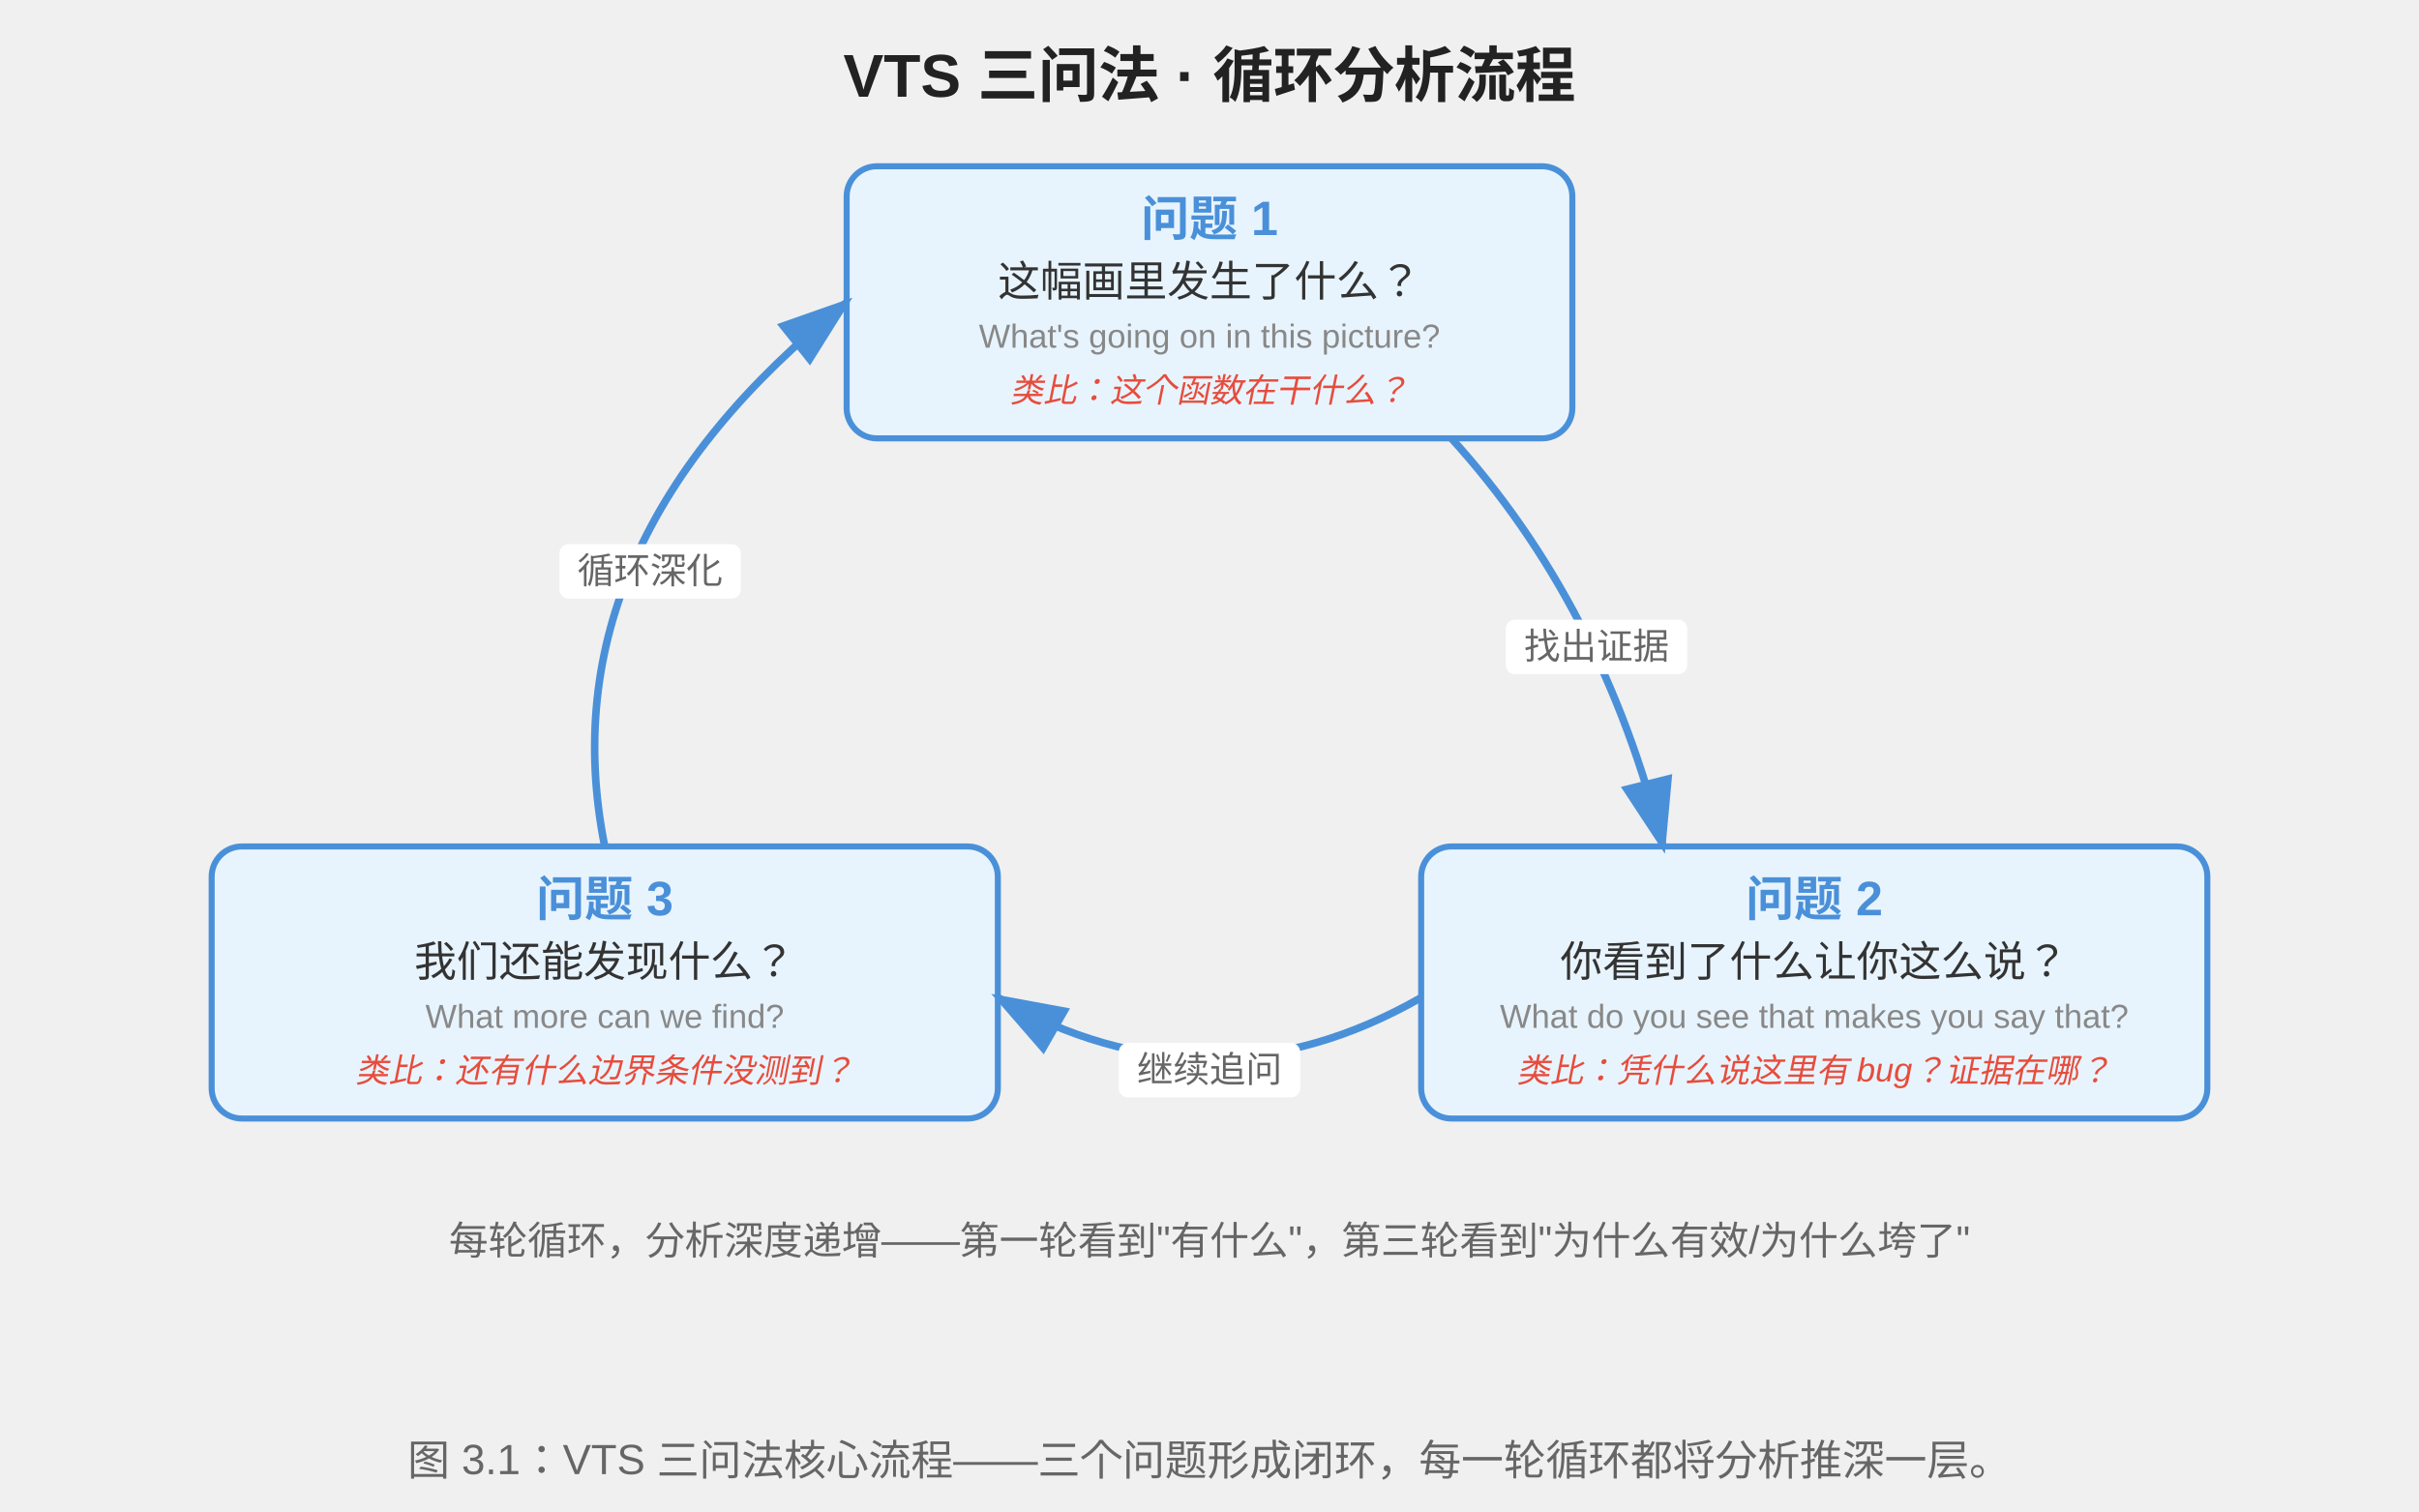
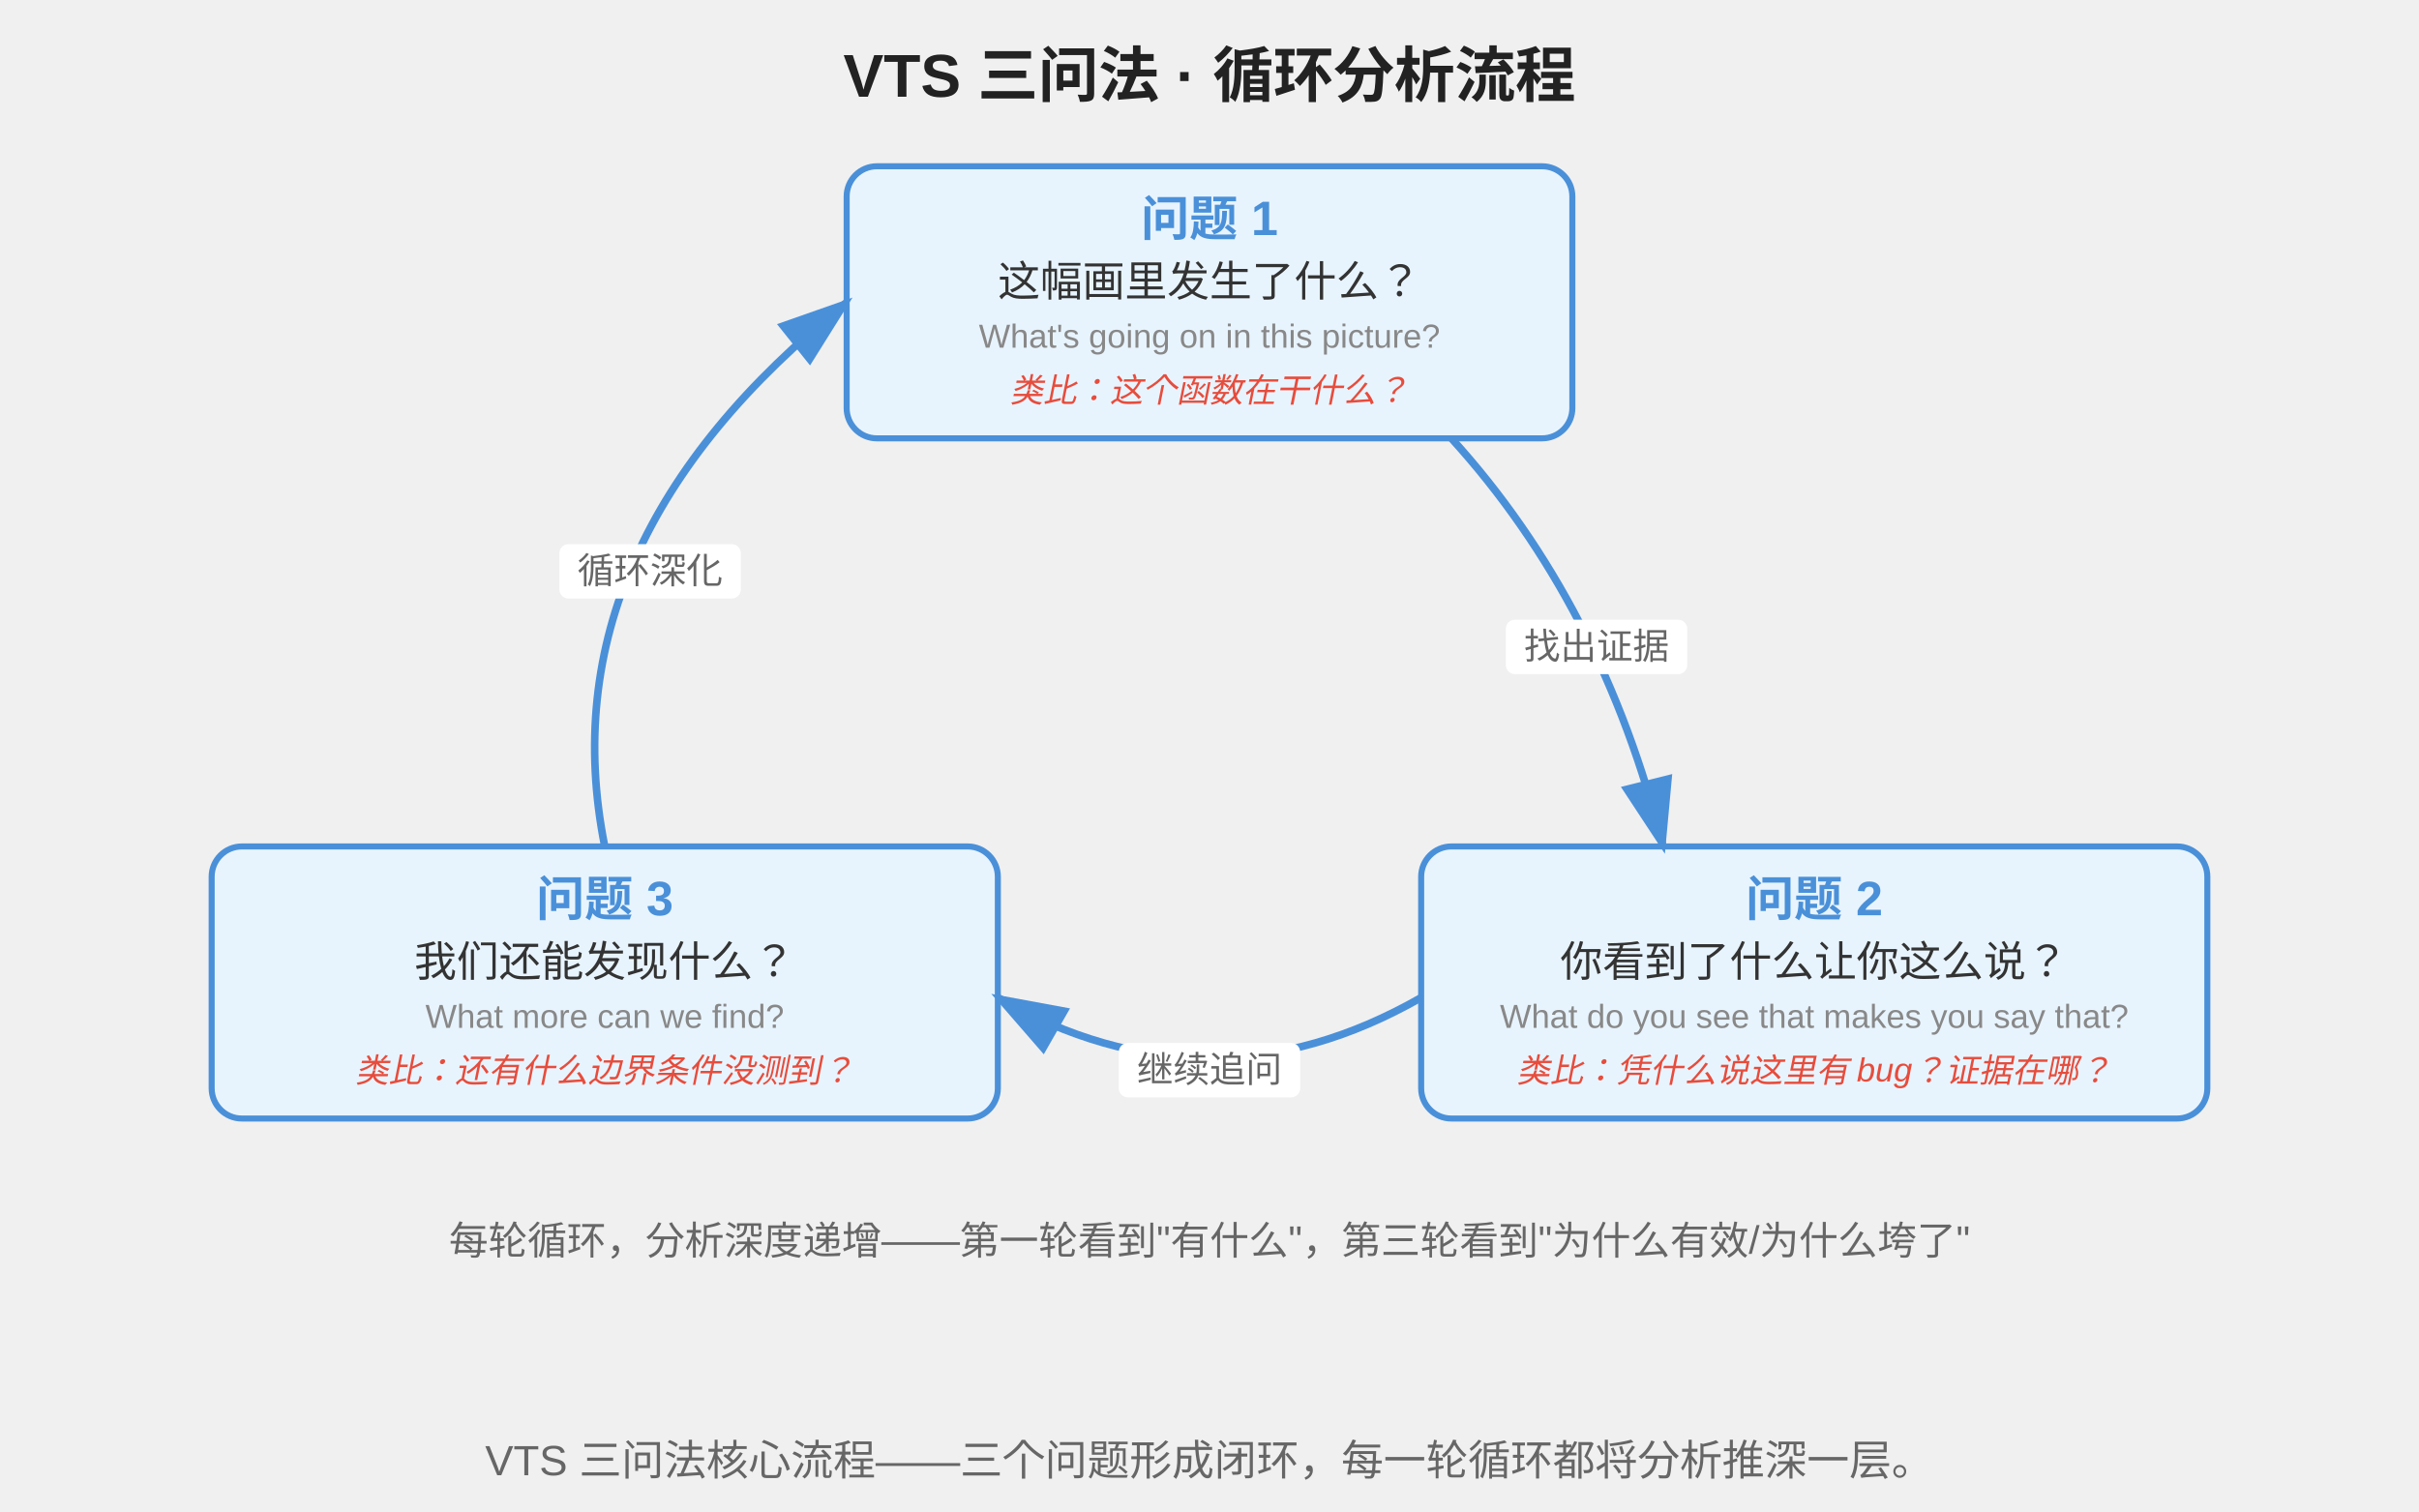
<svg xmlns="http://www.w3.org/2000/svg" viewBox="0 0 800 500" width="800" height="500" font-family="'PingFang SC','Microsoft YaHei',Arial,sans-serif">
  <style>
    .title { font-size: 20px; font-weight: bold; fill: #222; text-anchor: middle; }
    .caption { font-size: 14px; fill: #666; text-anchor: middle; }
    .qbox { fill: #E8F4FD; stroke: #4A90D9; stroke-width: 2; }
    .qnum { font-size: 16px; font-weight: bold; fill: #4A90D9; text-anchor: middle; }
    .qtext { font-size: 14px; fill: #333; text-anchor: middle; }
    .qtext-en { font-size: 11px; fill: #888; text-anchor: middle; }
    .analog-label { font-size: 11px; fill: #E74C3C; text-anchor: middle; font-style: italic; }
    .arrow { stroke: #4A90D9; stroke-width: 2.5; fill: none; marker-end: url(#arrowhead); }
    .arrow-label-bg { fill: #FFF; stroke: none; }
    .arrow-label { font-size: 12px; fill: #666; text-anchor: middle; }
  </style>
  <defs>
    <marker id="arrowhead" markerWidth="10" markerHeight="7" refX="9" refY="3.5" orient="auto">
      <polygon points="0 0, 10 3.5, 0 7" fill="#4A90D9" />
    </marker>
  </defs>
  <text x="400" y="32" class="title">VTS 三问法 · 循环分析流程</text>
  <rect x="280" y="55" width="240" height="90" rx="10" class="qbox" />
  <text x="400" y="78" class="qnum">问题 1</text>
  <text x="400" y="98" class="qtext">这幅画里发生了什么？</text>
  <text x="400" y="115" class="qtext-en">What's going on in this picture?</text>
  <text x="400" y="133" class="analog-label">类比：这个函数在干什么？</text>
  <rect x="470" y="280" width="260" height="90" rx="10" class="qbox" />
  <text x="600" y="303" class="qnum">问题 2</text>
  <text x="600" y="323" class="qtext">你看到了什么让你这么说？</text>
  <text x="600" y="340" class="qtext-en">What do you see that makes you say that?</text>
  <text x="600" y="358" class="analog-label">类比：凭什么说这里有 bug？证据在哪？</text>
  <rect x="70" y="280" width="260" height="90" rx="10" class="qbox" />
  <text x="200" y="303" class="qnum">问题 3</text>
  <text x="200" y="323" class="qtext">我们还能发现什么？</text>
  <text x="200" y="340" class="qtext-en">What more can we find?</text>
  <text x="200" y="358" class="analog-label">类比：还有什么边界条件没测到？</text>
  <path d="M 480 145 Q 530 200 550 280" class="arrow" />
  <rect x="498" y="205" width="60" height="18" rx="3" class="arrow-label-bg" />
  <text x="528" y="218" class="arrow-label">找出证据</text>
  <path d="M 470 330 Q 400 370 330 330" class="arrow" />
  <rect x="370" y="345" width="60" height="18" rx="3" class="arrow-label-bg" />
  <text x="400" y="358" class="arrow-label">继续追问</text>
  <path d="M 200 280 Q 180 180 280 100" class="arrow" />
  <rect x="185" y="180" width="60" height="18" rx="3" class="arrow-label-bg" />
  <text x="215" y="193" class="arrow-label">循环深化</text>
  <text x="400" y="415" fill="#666" font-size="13" text-anchor="middle">每轮循环，分析深度递增——第一轮看到"有什么"，第三轮看到"为什么有效/为什么垮了"</text>
-   <text x="400" y="488" class="caption">图 3.1：VTS 三问法核心流程——三个问题形成闭环，每一轮循环都将分析推深一层。</text>
+   <text x="400" y="488" class="caption">VTS 三问法核心流程——三个问题形成闭环，每一轮循环都将分析推深一层。</text>
</svg>
